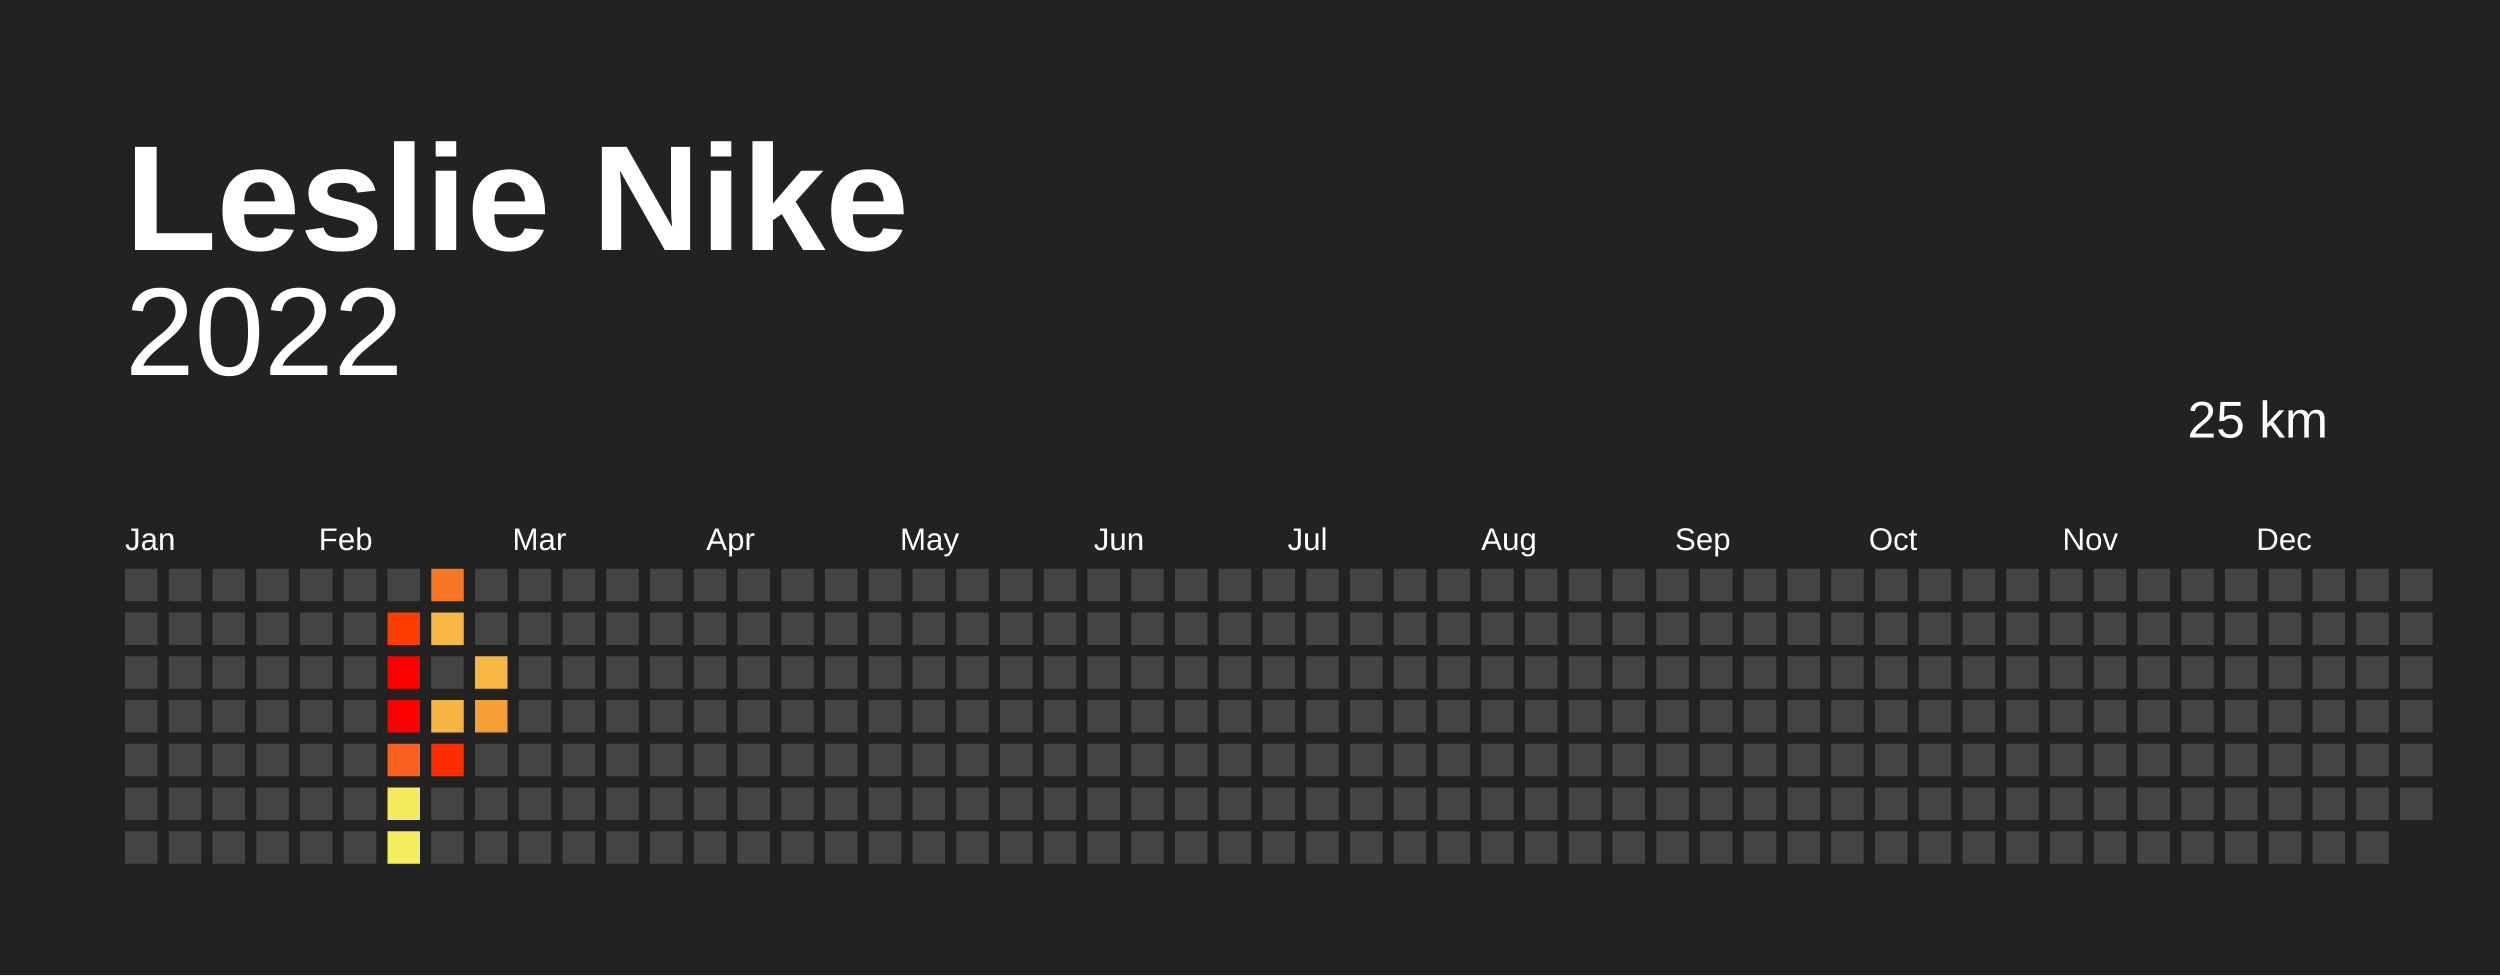
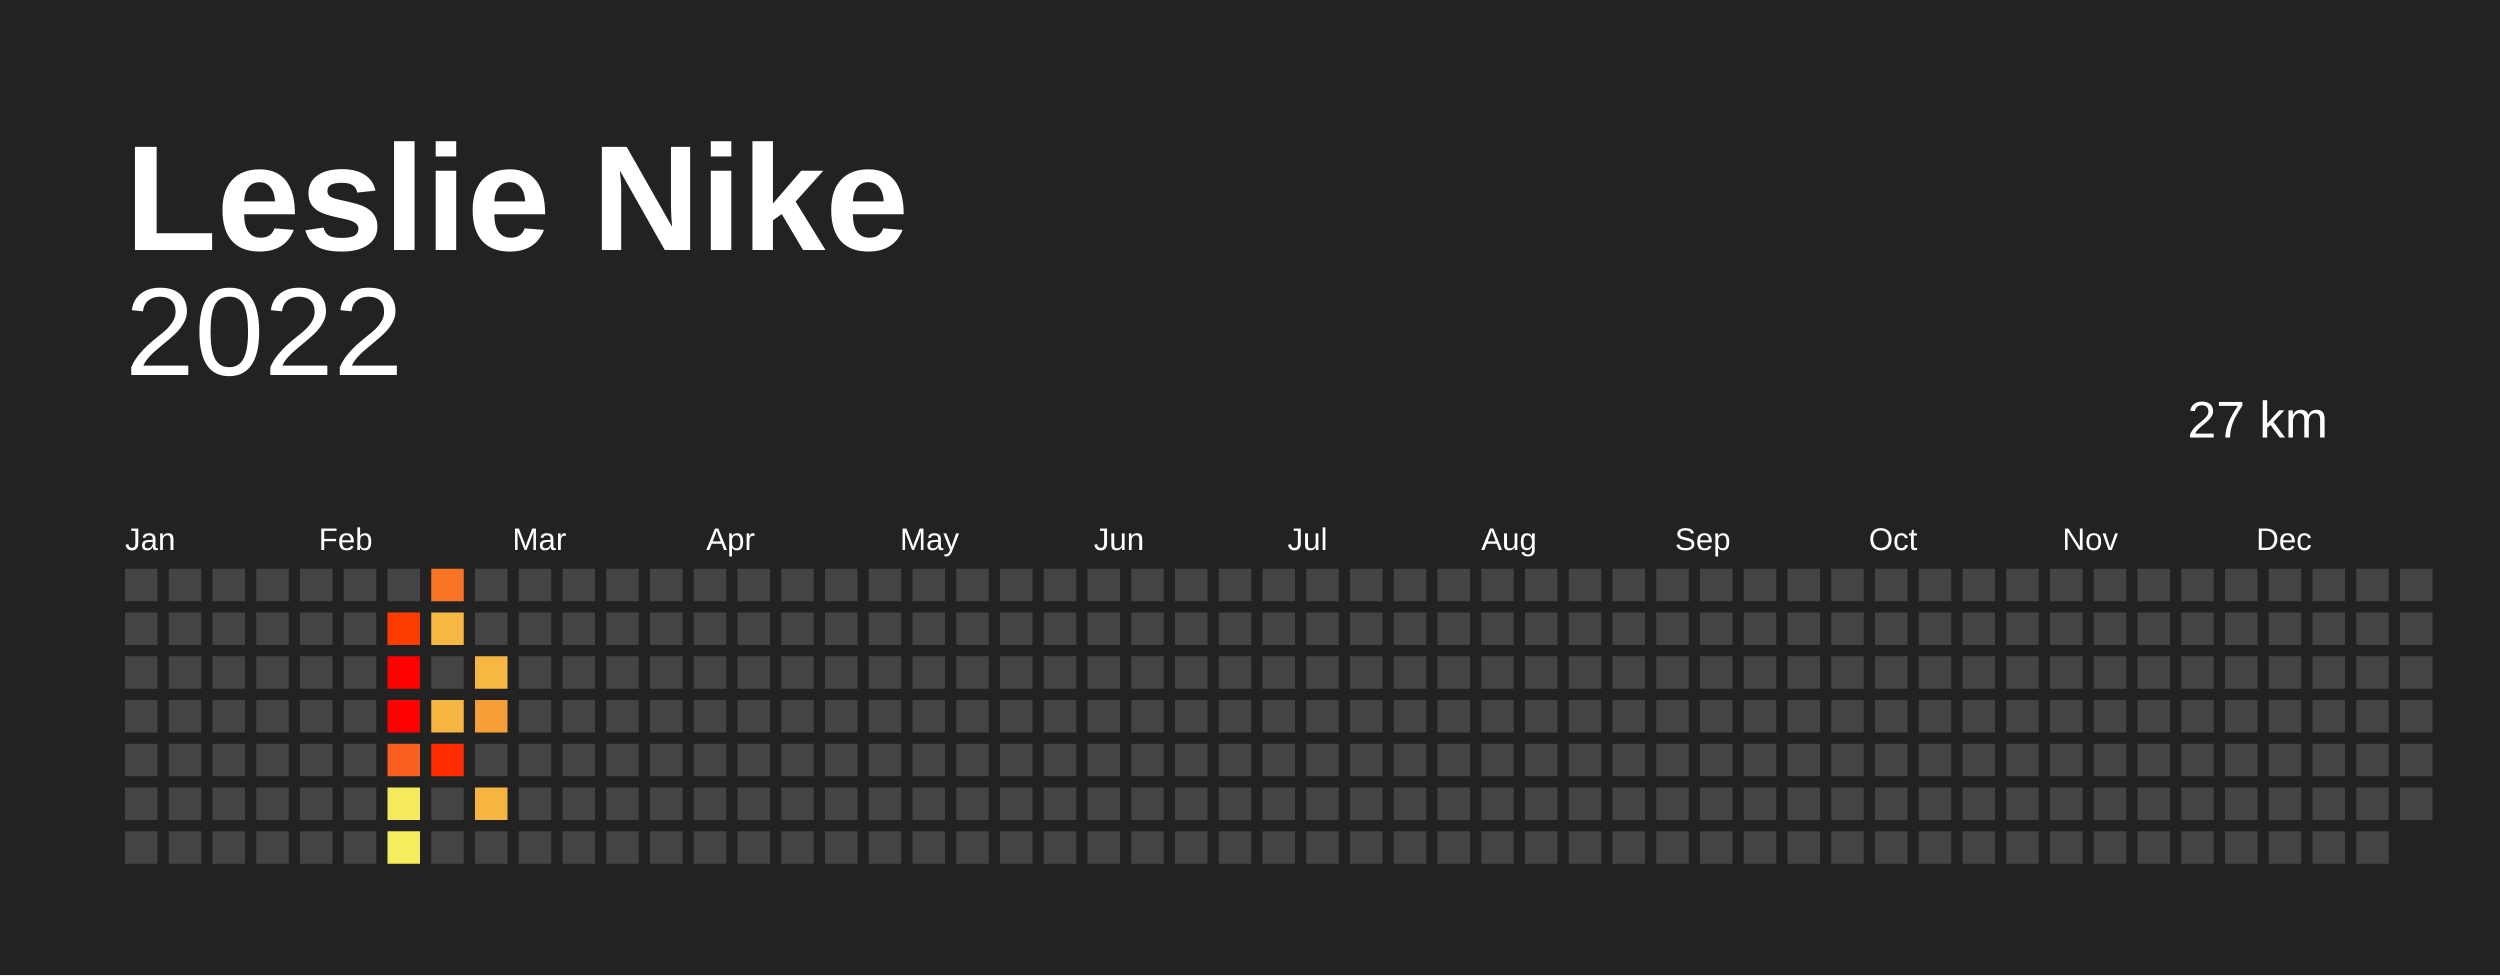
<svg xmlns="http://www.w3.org/2000/svg" baseProfile="full" height="78mm" version="1.1" viewBox="0,0,200,78" width="200mm">
  <defs />
  <rect fill="#222222" height="78" width="200" x="0" y="0" />
  <text fill="#FFFFFF" style="font-size:12px; font-family:Arial; font-weight:bold;" x="10" y="20">Leslie Nike</text>
  <text alignment-baseline="hanging" fill="#FFFFFF" style="font-size:10.0px; font-family:Arial;" x="10" y="30">2022</text>
-   <text alignment-baseline="hanging" fill="#FFFFFF" style="font-size:4.125px; font-family:Arial;" x="175" y="35">25 km</text>
+   <text alignment-baseline="hanging" fill="#FFFFFF" style="font-size:4.125px; font-family:Arial;" x="175" y="35">27 km</text>
  <text fill="#FFFFFF" style="font-size:2.5px; font-family:Arial" x="10.0" y="44">Jan</text>
  <text fill="#FFFFFF" style="font-size:2.5px; font-family:Arial" x="25.5" y="44">Feb</text>
  <text fill="#FFFFFF" style="font-size:2.5px; font-family:Arial" x="41.0" y="44">Mar</text>
  <text fill="#FFFFFF" style="font-size:2.5px; font-family:Arial" x="56.5" y="44">Apr</text>
  <text fill="#FFFFFF" style="font-size:2.5px; font-family:Arial" x="72.0" y="44">May</text>
  <text fill="#FFFFFF" style="font-size:2.5px; font-family:Arial" x="87.5" y="44">Jun</text>
  <text fill="#FFFFFF" style="font-size:2.5px; font-family:Arial" x="103.0" y="44">Jul</text>
  <text fill="#FFFFFF" style="font-size:2.5px; font-family:Arial" x="118.5" y="44">Aug</text>
  <text fill="#FFFFFF" style="font-size:2.5px; font-family:Arial" x="134.0" y="44">Sep</text>
  <text fill="#FFFFFF" style="font-size:2.5px; font-family:Arial" x="149.5" y="44">Oct</text>
  <text fill="#FFFFFF" style="font-size:2.5px; font-family:Arial" x="165.0" y="44">Nov</text>
  <text fill="#FFFFFF" style="font-size:2.5px; font-family:Arial" x="180.5" y="44">Dec</text>
  <rect fill="#444444" height="2.6" width="2.6" x="10.0" y="45.5" />
  <rect fill="#444444" height="2.6" width="2.6" x="10.0" y="49.0" />
  <rect fill="#444444" height="2.6" width="2.6" x="10.0" y="52.5" />
  <rect fill="#444444" height="2.6" width="2.6" x="10.0" y="56.0" />
  <rect fill="#444444" height="2.6" width="2.6" x="10.0" y="59.5" />
  <rect fill="#444444" height="2.6" width="2.6" x="10.0" y="63.0" />
  <rect fill="#444444" height="2.6" width="2.6" x="10.0" y="66.5" />
  <rect fill="#444444" height="2.6" width="2.6" x="13.5" y="45.5" />
  <rect fill="#444444" height="2.6" width="2.6" x="13.5" y="49.0" />
  <rect fill="#444444" height="2.6" width="2.6" x="13.5" y="52.5" />
  <rect fill="#444444" height="2.6" width="2.6" x="13.5" y="56.0" />
  <rect fill="#444444" height="2.6" width="2.6" x="13.5" y="59.5" />
  <rect fill="#444444" height="2.6" width="2.6" x="13.5" y="63.0" />
  <rect fill="#444444" height="2.6" width="2.6" x="13.5" y="66.5" />
  <rect fill="#444444" height="2.6" width="2.6" x="17.0" y="45.5" />
  <rect fill="#444444" height="2.6" width="2.6" x="17.0" y="49.0" />
  <rect fill="#444444" height="2.6" width="2.6" x="17.0" y="52.5" />
  <rect fill="#444444" height="2.6" width="2.6" x="17.0" y="56.0" />
  <rect fill="#444444" height="2.6" width="2.6" x="17.0" y="59.5" />
  <rect fill="#444444" height="2.6" width="2.6" x="17.0" y="63.0" />
  <rect fill="#444444" height="2.6" width="2.6" x="17.0" y="66.5" />
  <rect fill="#444444" height="2.6" width="2.6" x="20.5" y="45.5" />
  <rect fill="#444444" height="2.6" width="2.6" x="20.5" y="49.0" />
  <rect fill="#444444" height="2.6" width="2.6" x="20.5" y="52.5" />
  <rect fill="#444444" height="2.6" width="2.6" x="20.5" y="56.0" />
  <rect fill="#444444" height="2.6" width="2.6" x="20.5" y="59.5" />
  <rect fill="#444444" height="2.6" width="2.6" x="20.5" y="63.0" />
  <rect fill="#444444" height="2.6" width="2.6" x="20.5" y="66.5" />
  <rect fill="#444444" height="2.6" width="2.6" x="24.0" y="45.5" />
  <rect fill="#444444" height="2.6" width="2.6" x="24.0" y="49.0" />
  <rect fill="#444444" height="2.6" width="2.6" x="24.0" y="52.5" />
  <rect fill="#444444" height="2.6" width="2.6" x="24.0" y="56.0" />
  <rect fill="#444444" height="2.6" width="2.6" x="24.0" y="59.5" />
  <rect fill="#444444" height="2.6" width="2.6" x="24.0" y="63.0" />
  <rect fill="#444444" height="2.6" width="2.6" x="24.0" y="66.5" />
  <rect fill="#444444" height="2.6" width="2.6" x="27.5" y="45.5" />
  <rect fill="#444444" height="2.6" width="2.6" x="27.5" y="49.0" />
  <rect fill="#444444" height="2.6" width="2.6" x="27.5" y="52.5" />
  <rect fill="#444444" height="2.6" width="2.6" x="27.5" y="56.0" />
  <rect fill="#444444" height="2.6" width="2.6" x="27.5" y="59.5" />
  <rect fill="#444444" height="2.6" width="2.6" x="27.5" y="63.0" />
  <rect fill="#444444" height="2.6" width="2.6" x="27.5" y="66.5" />
  <rect fill="#444444" height="2.6" width="2.6" x="31.0" y="45.5" />
  <rect fill="#ff3c00" height="2.6" width="2.6" x="31.0" y="49.0" />
  <rect fill="red" height="2.6" width="2.6" x="31.0" y="52.5" />
  <rect fill="red" height="2.6" width="2.6" x="31.0" y="56.0" />
  <rect fill="#fa601f" height="2.6" width="2.6" x="31.0" y="59.5" />
  <rect fill="#f4ea5c" height="2.6" width="2.6" x="31.0" y="63.0" />
  <rect fill="#f4ed5e" height="2.6" width="2.6" x="31.0" y="66.5" />
  <rect fill="#f97526" height="2.6" width="2.6" x="34.5" y="45.5" />
  <rect fill="#f6b842" height="2.6" width="2.6" x="34.5" y="49.0" />
  <rect fill="#444444" height="2.6" width="2.6" x="34.5" y="52.5" />
  <rect fill="#f6b440" height="2.6" width="2.6" x="34.5" y="56.0" />
  <rect fill="#ff2d00" height="2.6" width="2.6" x="34.5" y="59.5" />
  <rect fill="#444444" height="2.6" width="2.6" x="34.5" y="63.0" />
  <rect fill="#444444" height="2.6" width="2.6" x="34.5" y="66.5" />
  <rect fill="#444444" height="2.6" width="2.6" x="38.0" y="45.5" />
  <rect fill="#444444" height="2.6" width="2.6" x="38.0" y="49.0" />
  <rect fill="#f6b842" height="2.6" width="2.6" x="38.0" y="52.5" />
  <rect fill="#f79f37" height="2.6" width="2.6" x="38.0" y="56.0" />
  <rect fill="#444444" height="2.6" width="2.6" x="38.0" y="59.5" />
-   <rect fill="#444444" height="2.6" width="2.6" x="38.0" y="63.0" />
+   <rect fill="#f6b440" height="2.6" width="2.6" x="38.0" y="63.0" />
  <rect fill="#444444" height="2.6" width="2.6" x="38.0" y="66.5" />
  <rect fill="#444444" height="2.6" width="2.6" x="41.5" y="45.5" />
  <rect fill="#444444" height="2.6" width="2.6" x="41.5" y="49.0" />
  <rect fill="#444444" height="2.6" width="2.6" x="41.5" y="52.5" />
  <rect fill="#444444" height="2.6" width="2.6" x="41.5" y="56.0" />
  <rect fill="#444444" height="2.6" width="2.6" x="41.5" y="59.5" />
  <rect fill="#444444" height="2.6" width="2.6" x="41.5" y="63.0" />
  <rect fill="#444444" height="2.6" width="2.6" x="41.5" y="66.5" />
  <rect fill="#444444" height="2.6" width="2.6" x="45.0" y="45.5" />
  <rect fill="#444444" height="2.6" width="2.6" x="45.0" y="49.0" />
  <rect fill="#444444" height="2.6" width="2.6" x="45.0" y="52.5" />
  <rect fill="#444444" height="2.6" width="2.6" x="45.0" y="56.0" />
  <rect fill="#444444" height="2.6" width="2.6" x="45.0" y="59.5" />
  <rect fill="#444444" height="2.6" width="2.6" x="45.0" y="63.0" />
  <rect fill="#444444" height="2.6" width="2.6" x="45.0" y="66.5" />
  <rect fill="#444444" height="2.6" width="2.6" x="48.5" y="45.5" />
  <rect fill="#444444" height="2.6" width="2.6" x="48.5" y="49.0" />
  <rect fill="#444444" height="2.6" width="2.6" x="48.5" y="52.5" />
  <rect fill="#444444" height="2.6" width="2.6" x="48.5" y="56.0" />
  <rect fill="#444444" height="2.6" width="2.6" x="48.5" y="59.5" />
  <rect fill="#444444" height="2.6" width="2.6" x="48.5" y="63.0" />
  <rect fill="#444444" height="2.6" width="2.6" x="48.5" y="66.5" />
  <rect fill="#444444" height="2.6" width="2.6" x="52.0" y="45.5" />
  <rect fill="#444444" height="2.6" width="2.6" x="52.0" y="49.0" />
  <rect fill="#444444" height="2.6" width="2.6" x="52.0" y="52.5" />
  <rect fill="#444444" height="2.6" width="2.6" x="52.0" y="56.0" />
  <rect fill="#444444" height="2.6" width="2.6" x="52.0" y="59.5" />
  <rect fill="#444444" height="2.6" width="2.6" x="52.0" y="63.0" />
  <rect fill="#444444" height="2.6" width="2.6" x="52.0" y="66.5" />
  <rect fill="#444444" height="2.6" width="2.6" x="55.5" y="45.5" />
  <rect fill="#444444" height="2.6" width="2.6" x="55.5" y="49.0" />
  <rect fill="#444444" height="2.6" width="2.6" x="55.5" y="52.5" />
  <rect fill="#444444" height="2.6" width="2.6" x="55.5" y="56.0" />
  <rect fill="#444444" height="2.6" width="2.6" x="55.5" y="59.5" />
  <rect fill="#444444" height="2.6" width="2.6" x="55.5" y="63.0" />
  <rect fill="#444444" height="2.6" width="2.6" x="55.5" y="66.5" />
  <rect fill="#444444" height="2.6" width="2.6" x="59.0" y="45.5" />
  <rect fill="#444444" height="2.6" width="2.6" x="59.0" y="49.0" />
  <rect fill="#444444" height="2.6" width="2.6" x="59.0" y="52.5" />
  <rect fill="#444444" height="2.6" width="2.6" x="59.0" y="56.0" />
  <rect fill="#444444" height="2.6" width="2.6" x="59.0" y="59.5" />
  <rect fill="#444444" height="2.6" width="2.6" x="59.0" y="63.0" />
  <rect fill="#444444" height="2.6" width="2.6" x="59.0" y="66.5" />
  <rect fill="#444444" height="2.6" width="2.6" x="62.5" y="45.5" />
  <rect fill="#444444" height="2.6" width="2.6" x="62.5" y="49.0" />
  <rect fill="#444444" height="2.6" width="2.6" x="62.5" y="52.5" />
  <rect fill="#444444" height="2.6" width="2.6" x="62.5" y="56.0" />
  <rect fill="#444444" height="2.6" width="2.6" x="62.5" y="59.5" />
  <rect fill="#444444" height="2.6" width="2.6" x="62.5" y="63.0" />
  <rect fill="#444444" height="2.6" width="2.6" x="62.5" y="66.5" />
  <rect fill="#444444" height="2.6" width="2.6" x="66.0" y="45.5" />
  <rect fill="#444444" height="2.6" width="2.6" x="66.0" y="49.0" />
  <rect fill="#444444" height="2.6" width="2.6" x="66.0" y="52.5" />
  <rect fill="#444444" height="2.6" width="2.6" x="66.0" y="56.0" />
  <rect fill="#444444" height="2.6" width="2.6" x="66.0" y="59.5" />
  <rect fill="#444444" height="2.6" width="2.6" x="66.0" y="63.0" />
  <rect fill="#444444" height="2.6" width="2.6" x="66.0" y="66.5" />
  <rect fill="#444444" height="2.6" width="2.6" x="69.5" y="45.5" />
  <rect fill="#444444" height="2.6" width="2.6" x="69.5" y="49.0" />
  <rect fill="#444444" height="2.6" width="2.6" x="69.5" y="52.5" />
  <rect fill="#444444" height="2.6" width="2.6" x="69.5" y="56.0" />
  <rect fill="#444444" height="2.6" width="2.6" x="69.5" y="59.5" />
  <rect fill="#444444" height="2.6" width="2.6" x="69.5" y="63.0" />
  <rect fill="#444444" height="2.6" width="2.6" x="69.5" y="66.5" />
  <rect fill="#444444" height="2.6" width="2.6" x="73.0" y="45.5" />
  <rect fill="#444444" height="2.6" width="2.6" x="73.0" y="49.0" />
  <rect fill="#444444" height="2.6" width="2.6" x="73.0" y="52.5" />
  <rect fill="#444444" height="2.6" width="2.6" x="73.0" y="56.0" />
  <rect fill="#444444" height="2.6" width="2.6" x="73.0" y="59.5" />
  <rect fill="#444444" height="2.6" width="2.6" x="73.0" y="63.0" />
  <rect fill="#444444" height="2.6" width="2.6" x="73.0" y="66.5" />
  <rect fill="#444444" height="2.6" width="2.6" x="76.5" y="45.5" />
  <rect fill="#444444" height="2.6" width="2.6" x="76.5" y="49.0" />
  <rect fill="#444444" height="2.6" width="2.6" x="76.5" y="52.5" />
  <rect fill="#444444" height="2.6" width="2.6" x="76.5" y="56.0" />
  <rect fill="#444444" height="2.6" width="2.6" x="76.5" y="59.5" />
  <rect fill="#444444" height="2.6" width="2.6" x="76.5" y="63.0" />
  <rect fill="#444444" height="2.6" width="2.6" x="76.5" y="66.5" />
  <rect fill="#444444" height="2.6" width="2.6" x="80.0" y="45.5" />
  <rect fill="#444444" height="2.6" width="2.6" x="80.0" y="49.0" />
  <rect fill="#444444" height="2.6" width="2.6" x="80.0" y="52.5" />
  <rect fill="#444444" height="2.6" width="2.6" x="80.0" y="56.0" />
  <rect fill="#444444" height="2.6" width="2.6" x="80.0" y="59.5" />
  <rect fill="#444444" height="2.6" width="2.6" x="80.0" y="63.0" />
  <rect fill="#444444" height="2.6" width="2.6" x="80.0" y="66.5" />
  <rect fill="#444444" height="2.6" width="2.6" x="83.5" y="45.5" />
  <rect fill="#444444" height="2.6" width="2.6" x="83.5" y="49.0" />
  <rect fill="#444444" height="2.6" width="2.6" x="83.5" y="52.5" />
  <rect fill="#444444" height="2.6" width="2.6" x="83.5" y="56.0" />
  <rect fill="#444444" height="2.6" width="2.6" x="83.5" y="59.5" />
  <rect fill="#444444" height="2.6" width="2.6" x="83.5" y="63.0" />
  <rect fill="#444444" height="2.6" width="2.6" x="83.5" y="66.5" />
  <rect fill="#444444" height="2.6" width="2.6" x="87.0" y="45.5" />
  <rect fill="#444444" height="2.6" width="2.6" x="87.0" y="49.0" />
  <rect fill="#444444" height="2.6" width="2.6" x="87.0" y="52.5" />
  <rect fill="#444444" height="2.6" width="2.6" x="87.0" y="56.0" />
  <rect fill="#444444" height="2.6" width="2.6" x="87.0" y="59.5" />
  <rect fill="#444444" height="2.6" width="2.6" x="87.0" y="63.0" />
  <rect fill="#444444" height="2.6" width="2.6" x="87.0" y="66.5" />
  <rect fill="#444444" height="2.6" width="2.6" x="90.5" y="45.5" />
  <rect fill="#444444" height="2.6" width="2.6" x="90.5" y="49.0" />
  <rect fill="#444444" height="2.6" width="2.6" x="90.5" y="52.5" />
  <rect fill="#444444" height="2.6" width="2.6" x="90.5" y="56.0" />
  <rect fill="#444444" height="2.6" width="2.6" x="90.5" y="59.5" />
  <rect fill="#444444" height="2.6" width="2.6" x="90.5" y="63.0" />
  <rect fill="#444444" height="2.6" width="2.6" x="90.5" y="66.5" />
  <rect fill="#444444" height="2.6" width="2.6" x="94.0" y="45.5" />
  <rect fill="#444444" height="2.6" width="2.6" x="94.0" y="49.0" />
  <rect fill="#444444" height="2.6" width="2.6" x="94.0" y="52.5" />
  <rect fill="#444444" height="2.6" width="2.6" x="94.0" y="56.0" />
  <rect fill="#444444" height="2.6" width="2.6" x="94.0" y="59.5" />
  <rect fill="#444444" height="2.6" width="2.6" x="94.0" y="63.0" />
  <rect fill="#444444" height="2.6" width="2.6" x="94.0" y="66.5" />
  <rect fill="#444444" height="2.6" width="2.6" x="97.5" y="45.5" />
  <rect fill="#444444" height="2.6" width="2.6" x="97.5" y="49.0" />
  <rect fill="#444444" height="2.6" width="2.6" x="97.5" y="52.5" />
  <rect fill="#444444" height="2.6" width="2.6" x="97.5" y="56.0" />
  <rect fill="#444444" height="2.6" width="2.6" x="97.5" y="59.5" />
  <rect fill="#444444" height="2.6" width="2.6" x="97.5" y="63.0" />
  <rect fill="#444444" height="2.6" width="2.6" x="97.5" y="66.5" />
  <rect fill="#444444" height="2.6" width="2.6" x="101.0" y="45.5" />
  <rect fill="#444444" height="2.6" width="2.6" x="101.0" y="49.0" />
  <rect fill="#444444" height="2.6" width="2.6" x="101.0" y="52.5" />
  <rect fill="#444444" height="2.6" width="2.6" x="101.0" y="56.0" />
  <rect fill="#444444" height="2.6" width="2.6" x="101.0" y="59.5" />
  <rect fill="#444444" height="2.6" width="2.6" x="101.0" y="63.0" />
  <rect fill="#444444" height="2.6" width="2.6" x="101.0" y="66.5" />
  <rect fill="#444444" height="2.6" width="2.6" x="104.5" y="45.5" />
  <rect fill="#444444" height="2.6" width="2.6" x="104.5" y="49.0" />
  <rect fill="#444444" height="2.6" width="2.6" x="104.5" y="52.5" />
  <rect fill="#444444" height="2.6" width="2.6" x="104.5" y="56.0" />
  <rect fill="#444444" height="2.6" width="2.6" x="104.5" y="59.5" />
  <rect fill="#444444" height="2.6" width="2.6" x="104.5" y="63.0" />
  <rect fill="#444444" height="2.6" width="2.6" x="104.5" y="66.5" />
  <rect fill="#444444" height="2.6" width="2.6" x="108.0" y="45.5" />
  <rect fill="#444444" height="2.6" width="2.6" x="108.0" y="49.0" />
  <rect fill="#444444" height="2.6" width="2.6" x="108.0" y="52.5" />
  <rect fill="#444444" height="2.6" width="2.6" x="108.0" y="56.0" />
  <rect fill="#444444" height="2.6" width="2.6" x="108.0" y="59.5" />
  <rect fill="#444444" height="2.6" width="2.6" x="108.0" y="63.0" />
  <rect fill="#444444" height="2.6" width="2.6" x="108.0" y="66.5" />
  <rect fill="#444444" height="2.6" width="2.6" x="111.5" y="45.5" />
  <rect fill="#444444" height="2.6" width="2.6" x="111.5" y="49.0" />
  <rect fill="#444444" height="2.6" width="2.6" x="111.5" y="52.5" />
  <rect fill="#444444" height="2.6" width="2.6" x="111.5" y="56.0" />
  <rect fill="#444444" height="2.6" width="2.6" x="111.5" y="59.5" />
  <rect fill="#444444" height="2.6" width="2.6" x="111.5" y="63.0" />
  <rect fill="#444444" height="2.6" width="2.6" x="111.5" y="66.5" />
  <rect fill="#444444" height="2.6" width="2.6" x="115.0" y="45.5" />
  <rect fill="#444444" height="2.6" width="2.6" x="115.0" y="49.0" />
  <rect fill="#444444" height="2.6" width="2.6" x="115.0" y="52.5" />
  <rect fill="#444444" height="2.6" width="2.6" x="115.0" y="56.0" />
  <rect fill="#444444" height="2.6" width="2.6" x="115.0" y="59.5" />
  <rect fill="#444444" height="2.6" width="2.6" x="115.0" y="63.0" />
  <rect fill="#444444" height="2.6" width="2.6" x="115.0" y="66.5" />
  <rect fill="#444444" height="2.6" width="2.6" x="118.5" y="45.5" />
  <rect fill="#444444" height="2.6" width="2.6" x="118.5" y="49.0" />
  <rect fill="#444444" height="2.6" width="2.6" x="118.5" y="52.5" />
  <rect fill="#444444" height="2.6" width="2.6" x="118.5" y="56.0" />
  <rect fill="#444444" height="2.6" width="2.6" x="118.5" y="59.5" />
  <rect fill="#444444" height="2.6" width="2.6" x="118.5" y="63.0" />
  <rect fill="#444444" height="2.6" width="2.6" x="118.5" y="66.5" />
  <rect fill="#444444" height="2.6" width="2.6" x="122.0" y="45.5" />
  <rect fill="#444444" height="2.6" width="2.6" x="122.0" y="49.0" />
  <rect fill="#444444" height="2.6" width="2.6" x="122.0" y="52.5" />
  <rect fill="#444444" height="2.6" width="2.6" x="122.0" y="56.0" />
  <rect fill="#444444" height="2.6" width="2.6" x="122.0" y="59.5" />
  <rect fill="#444444" height="2.6" width="2.6" x="122.0" y="63.0" />
  <rect fill="#444444" height="2.6" width="2.6" x="122.0" y="66.5" />
  <rect fill="#444444" height="2.6" width="2.6" x="125.5" y="45.5" />
  <rect fill="#444444" height="2.6" width="2.6" x="125.5" y="49.0" />
  <rect fill="#444444" height="2.6" width="2.6" x="125.5" y="52.5" />
  <rect fill="#444444" height="2.6" width="2.6" x="125.5" y="56.0" />
  <rect fill="#444444" height="2.6" width="2.6" x="125.5" y="59.5" />
  <rect fill="#444444" height="2.6" width="2.6" x="125.5" y="63.0" />
  <rect fill="#444444" height="2.6" width="2.6" x="125.5" y="66.5" />
  <rect fill="#444444" height="2.6" width="2.6" x="129.0" y="45.5" />
  <rect fill="#444444" height="2.6" width="2.6" x="129.0" y="49.0" />
  <rect fill="#444444" height="2.6" width="2.6" x="129.0" y="52.5" />
  <rect fill="#444444" height="2.6" width="2.6" x="129.0" y="56.0" />
  <rect fill="#444444" height="2.6" width="2.6" x="129.0" y="59.5" />
  <rect fill="#444444" height="2.6" width="2.6" x="129.0" y="63.0" />
  <rect fill="#444444" height="2.6" width="2.6" x="129.0" y="66.5" />
  <rect fill="#444444" height="2.6" width="2.6" x="132.5" y="45.5" />
  <rect fill="#444444" height="2.6" width="2.6" x="132.5" y="49.0" />
  <rect fill="#444444" height="2.6" width="2.6" x="132.5" y="52.5" />
  <rect fill="#444444" height="2.6" width="2.6" x="132.5" y="56.0" />
  <rect fill="#444444" height="2.6" width="2.6" x="132.5" y="59.5" />
  <rect fill="#444444" height="2.6" width="2.6" x="132.5" y="63.0" />
  <rect fill="#444444" height="2.6" width="2.6" x="132.5" y="66.5" />
  <rect fill="#444444" height="2.6" width="2.6" x="136.0" y="45.5" />
  <rect fill="#444444" height="2.6" width="2.6" x="136.0" y="49.0" />
  <rect fill="#444444" height="2.6" width="2.6" x="136.0" y="52.5" />
  <rect fill="#444444" height="2.6" width="2.6" x="136.0" y="56.0" />
  <rect fill="#444444" height="2.6" width="2.6" x="136.0" y="59.5" />
  <rect fill="#444444" height="2.6" width="2.6" x="136.0" y="63.0" />
  <rect fill="#444444" height="2.6" width="2.6" x="136.0" y="66.5" />
  <rect fill="#444444" height="2.6" width="2.6" x="139.5" y="45.5" />
  <rect fill="#444444" height="2.6" width="2.6" x="139.5" y="49.0" />
  <rect fill="#444444" height="2.6" width="2.6" x="139.5" y="52.5" />
  <rect fill="#444444" height="2.6" width="2.6" x="139.5" y="56.0" />
  <rect fill="#444444" height="2.6" width="2.6" x="139.5" y="59.5" />
  <rect fill="#444444" height="2.6" width="2.6" x="139.5" y="63.0" />
  <rect fill="#444444" height="2.6" width="2.6" x="139.5" y="66.5" />
  <rect fill="#444444" height="2.6" width="2.6" x="143.0" y="45.5" />
  <rect fill="#444444" height="2.6" width="2.6" x="143.0" y="49.0" />
  <rect fill="#444444" height="2.6" width="2.6" x="143.0" y="52.5" />
  <rect fill="#444444" height="2.6" width="2.6" x="143.0" y="56.0" />
  <rect fill="#444444" height="2.6" width="2.6" x="143.0" y="59.5" />
  <rect fill="#444444" height="2.6" width="2.6" x="143.0" y="63.0" />
  <rect fill="#444444" height="2.6" width="2.6" x="143.0" y="66.5" />
  <rect fill="#444444" height="2.6" width="2.6" x="146.5" y="45.5" />
  <rect fill="#444444" height="2.6" width="2.6" x="146.5" y="49.0" />
  <rect fill="#444444" height="2.6" width="2.6" x="146.5" y="52.5" />
  <rect fill="#444444" height="2.6" width="2.6" x="146.5" y="56.0" />
  <rect fill="#444444" height="2.6" width="2.6" x="146.5" y="59.5" />
  <rect fill="#444444" height="2.6" width="2.6" x="146.5" y="63.0" />
  <rect fill="#444444" height="2.6" width="2.6" x="146.5" y="66.5" />
  <rect fill="#444444" height="2.6" width="2.6" x="150.0" y="45.5" />
  <rect fill="#444444" height="2.6" width="2.6" x="150.0" y="49.0" />
  <rect fill="#444444" height="2.6" width="2.6" x="150.0" y="52.5" />
  <rect fill="#444444" height="2.6" width="2.6" x="150.0" y="56.0" />
  <rect fill="#444444" height="2.6" width="2.6" x="150.0" y="59.5" />
  <rect fill="#444444" height="2.6" width="2.6" x="150.0" y="63.0" />
  <rect fill="#444444" height="2.6" width="2.6" x="150.0" y="66.5" />
  <rect fill="#444444" height="2.6" width="2.6" x="153.5" y="45.5" />
  <rect fill="#444444" height="2.6" width="2.6" x="153.5" y="49.0" />
  <rect fill="#444444" height="2.6" width="2.6" x="153.5" y="52.5" />
  <rect fill="#444444" height="2.6" width="2.6" x="153.5" y="56.0" />
  <rect fill="#444444" height="2.6" width="2.6" x="153.5" y="59.5" />
  <rect fill="#444444" height="2.6" width="2.6" x="153.5" y="63.0" />
  <rect fill="#444444" height="2.6" width="2.6" x="153.5" y="66.5" />
  <rect fill="#444444" height="2.6" width="2.6" x="157.0" y="45.5" />
  <rect fill="#444444" height="2.6" width="2.6" x="157.0" y="49.0" />
  <rect fill="#444444" height="2.6" width="2.6" x="157.0" y="52.5" />
  <rect fill="#444444" height="2.6" width="2.6" x="157.0" y="56.0" />
  <rect fill="#444444" height="2.6" width="2.6" x="157.0" y="59.5" />
  <rect fill="#444444" height="2.6" width="2.6" x="157.0" y="63.0" />
  <rect fill="#444444" height="2.6" width="2.6" x="157.0" y="66.5" />
  <rect fill="#444444" height="2.6" width="2.6" x="160.5" y="45.5" />
  <rect fill="#444444" height="2.6" width="2.6" x="160.5" y="49.0" />
  <rect fill="#444444" height="2.6" width="2.6" x="160.5" y="52.5" />
  <rect fill="#444444" height="2.6" width="2.6" x="160.5" y="56.0" />
  <rect fill="#444444" height="2.6" width="2.6" x="160.5" y="59.5" />
  <rect fill="#444444" height="2.6" width="2.6" x="160.5" y="63.0" />
  <rect fill="#444444" height="2.6" width="2.6" x="160.5" y="66.5" />
  <rect fill="#444444" height="2.6" width="2.6" x="164.0" y="45.5" />
  <rect fill="#444444" height="2.6" width="2.6" x="164.0" y="49.0" />
  <rect fill="#444444" height="2.6" width="2.6" x="164.0" y="52.5" />
  <rect fill="#444444" height="2.6" width="2.6" x="164.0" y="56.0" />
  <rect fill="#444444" height="2.6" width="2.6" x="164.0" y="59.5" />
  <rect fill="#444444" height="2.6" width="2.6" x="164.0" y="63.0" />
  <rect fill="#444444" height="2.6" width="2.6" x="164.0" y="66.5" />
  <rect fill="#444444" height="2.6" width="2.6" x="167.5" y="45.5" />
  <rect fill="#444444" height="2.6" width="2.6" x="167.5" y="49.0" />
  <rect fill="#444444" height="2.6" width="2.6" x="167.5" y="52.5" />
  <rect fill="#444444" height="2.6" width="2.6" x="167.5" y="56.0" />
  <rect fill="#444444" height="2.6" width="2.6" x="167.5" y="59.5" />
  <rect fill="#444444" height="2.6" width="2.6" x="167.5" y="63.0" />
  <rect fill="#444444" height="2.6" width="2.6" x="167.5" y="66.5" />
  <rect fill="#444444" height="2.6" width="2.6" x="171.0" y="45.5" />
  <rect fill="#444444" height="2.6" width="2.6" x="171.0" y="49.0" />
  <rect fill="#444444" height="2.6" width="2.6" x="171.0" y="52.5" />
  <rect fill="#444444" height="2.6" width="2.6" x="171.0" y="56.0" />
  <rect fill="#444444" height="2.6" width="2.6" x="171.0" y="59.5" />
  <rect fill="#444444" height="2.6" width="2.6" x="171.0" y="63.0" />
  <rect fill="#444444" height="2.6" width="2.6" x="171.0" y="66.5" />
  <rect fill="#444444" height="2.6" width="2.6" x="174.5" y="45.5" />
  <rect fill="#444444" height="2.6" width="2.6" x="174.5" y="49.0" />
  <rect fill="#444444" height="2.6" width="2.6" x="174.5" y="52.5" />
  <rect fill="#444444" height="2.6" width="2.6" x="174.5" y="56.0" />
  <rect fill="#444444" height="2.6" width="2.6" x="174.5" y="59.5" />
  <rect fill="#444444" height="2.6" width="2.6" x="174.5" y="63.0" />
  <rect fill="#444444" height="2.6" width="2.6" x="174.5" y="66.5" />
  <rect fill="#444444" height="2.6" width="2.6" x="178.0" y="45.5" />
  <rect fill="#444444" height="2.6" width="2.6" x="178.0" y="49.0" />
  <rect fill="#444444" height="2.6" width="2.6" x="178.0" y="52.5" />
  <rect fill="#444444" height="2.6" width="2.6" x="178.0" y="56.0" />
  <rect fill="#444444" height="2.6" width="2.6" x="178.0" y="59.5" />
  <rect fill="#444444" height="2.6" width="2.6" x="178.0" y="63.0" />
  <rect fill="#444444" height="2.6" width="2.6" x="178.0" y="66.5" />
  <rect fill="#444444" height="2.6" width="2.6" x="181.5" y="45.5" />
  <rect fill="#444444" height="2.6" width="2.6" x="181.5" y="49.0" />
  <rect fill="#444444" height="2.6" width="2.6" x="181.5" y="52.5" />
  <rect fill="#444444" height="2.6" width="2.6" x="181.5" y="56.0" />
  <rect fill="#444444" height="2.6" width="2.6" x="181.5" y="59.5" />
  <rect fill="#444444" height="2.6" width="2.6" x="181.5" y="63.0" />
  <rect fill="#444444" height="2.6" width="2.6" x="181.5" y="66.5" />
  <rect fill="#444444" height="2.6" width="2.6" x="185.0" y="45.5" />
  <rect fill="#444444" height="2.6" width="2.6" x="185.0" y="49.0" />
  <rect fill="#444444" height="2.6" width="2.6" x="185.0" y="52.5" />
  <rect fill="#444444" height="2.6" width="2.6" x="185.0" y="56.0" />
  <rect fill="#444444" height="2.6" width="2.6" x="185.0" y="59.5" />
  <rect fill="#444444" height="2.6" width="2.6" x="185.0" y="63.0" />
  <rect fill="#444444" height="2.6" width="2.6" x="185.0" y="66.5" />
  <rect fill="#444444" height="2.6" width="2.6" x="188.5" y="45.5" />
  <rect fill="#444444" height="2.6" width="2.6" x="188.5" y="49.0" />
  <rect fill="#444444" height="2.6" width="2.6" x="188.5" y="52.5" />
  <rect fill="#444444" height="2.6" width="2.6" x="188.5" y="56.0" />
  <rect fill="#444444" height="2.6" width="2.6" x="188.5" y="59.5" />
  <rect fill="#444444" height="2.6" width="2.6" x="188.5" y="63.0" />
  <rect fill="#444444" height="2.6" width="2.6" x="188.5" y="66.5" />
  <rect fill="#444444" height="2.6" width="2.6" x="192.0" y="45.5" />
  <rect fill="#444444" height="2.6" width="2.6" x="192.0" y="49.0" />
  <rect fill="#444444" height="2.6" width="2.6" x="192.0" y="52.5" />
  <rect fill="#444444" height="2.6" width="2.6" x="192.0" y="56.0" />
  <rect fill="#444444" height="2.6" width="2.6" x="192.0" y="59.5" />
  <rect fill="#444444" height="2.6" width="2.6" x="192.0" y="63.0" />
</svg>
